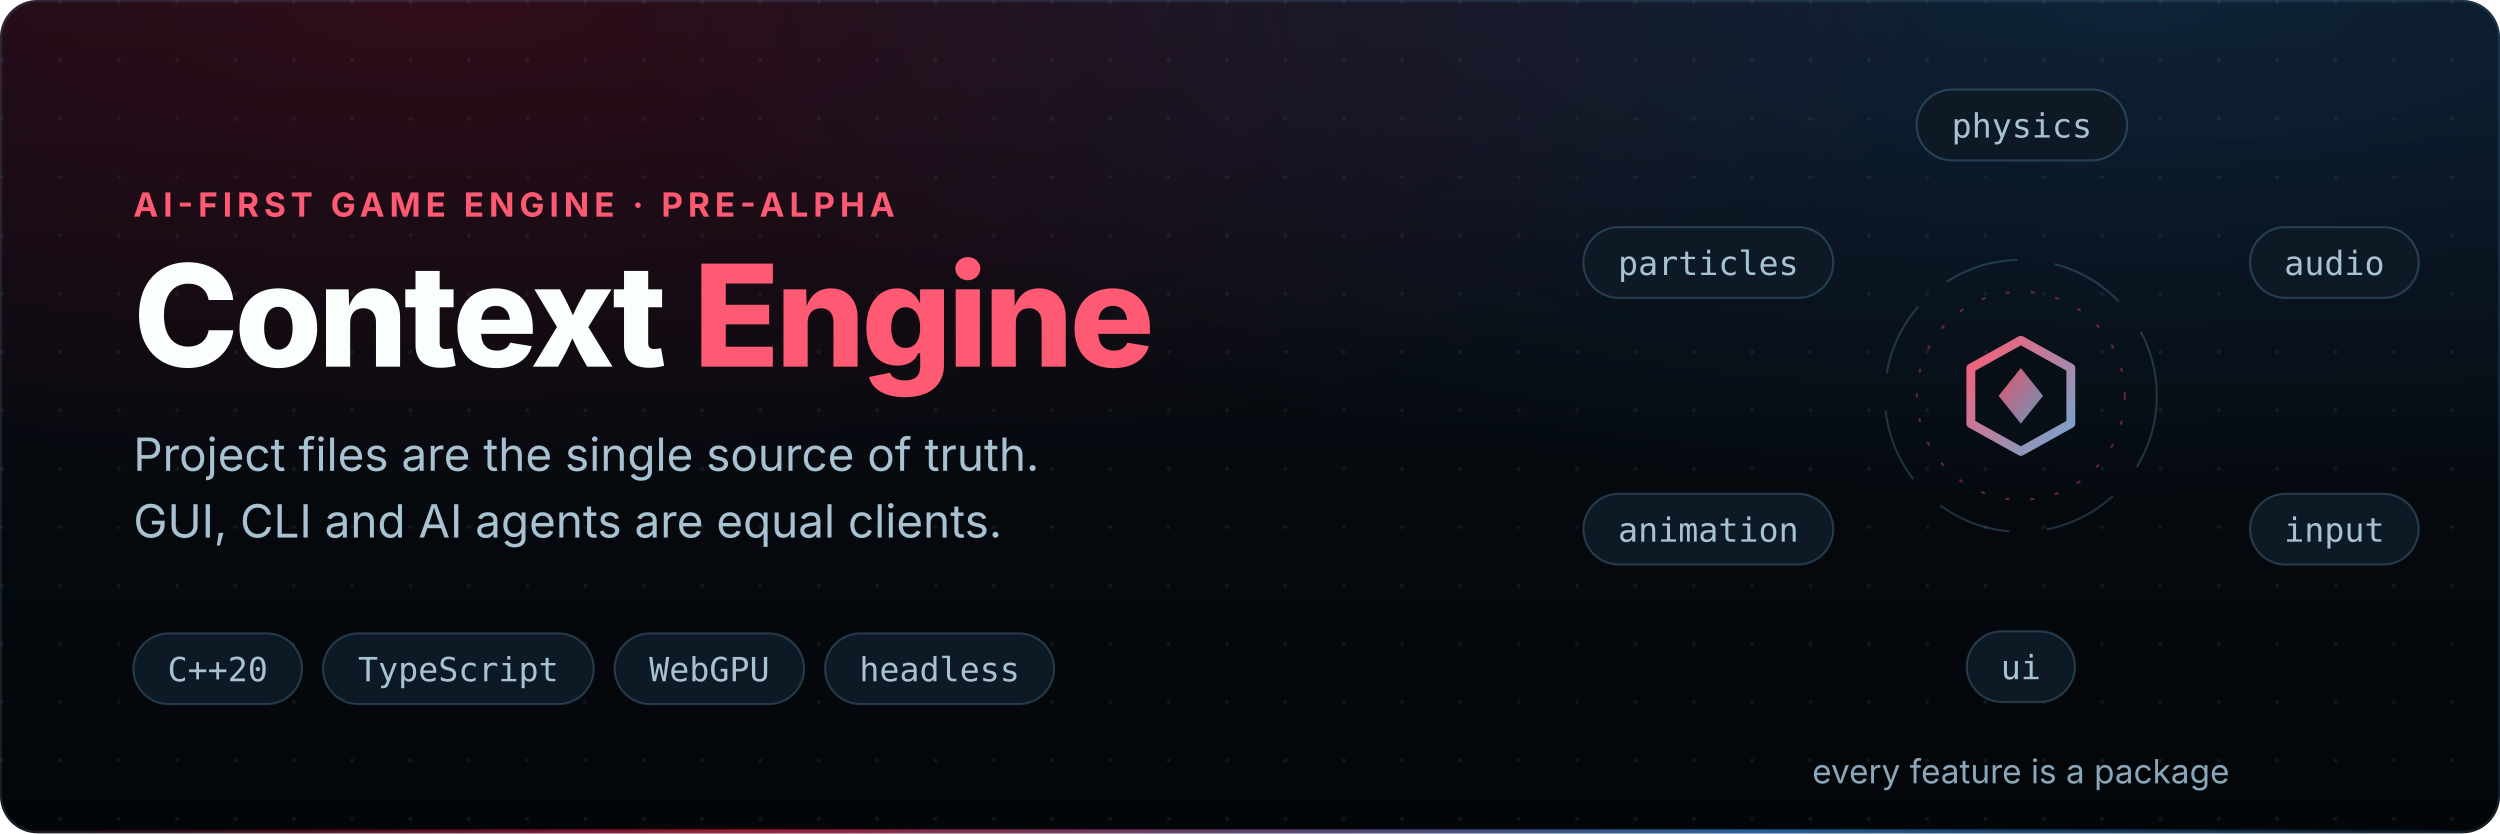
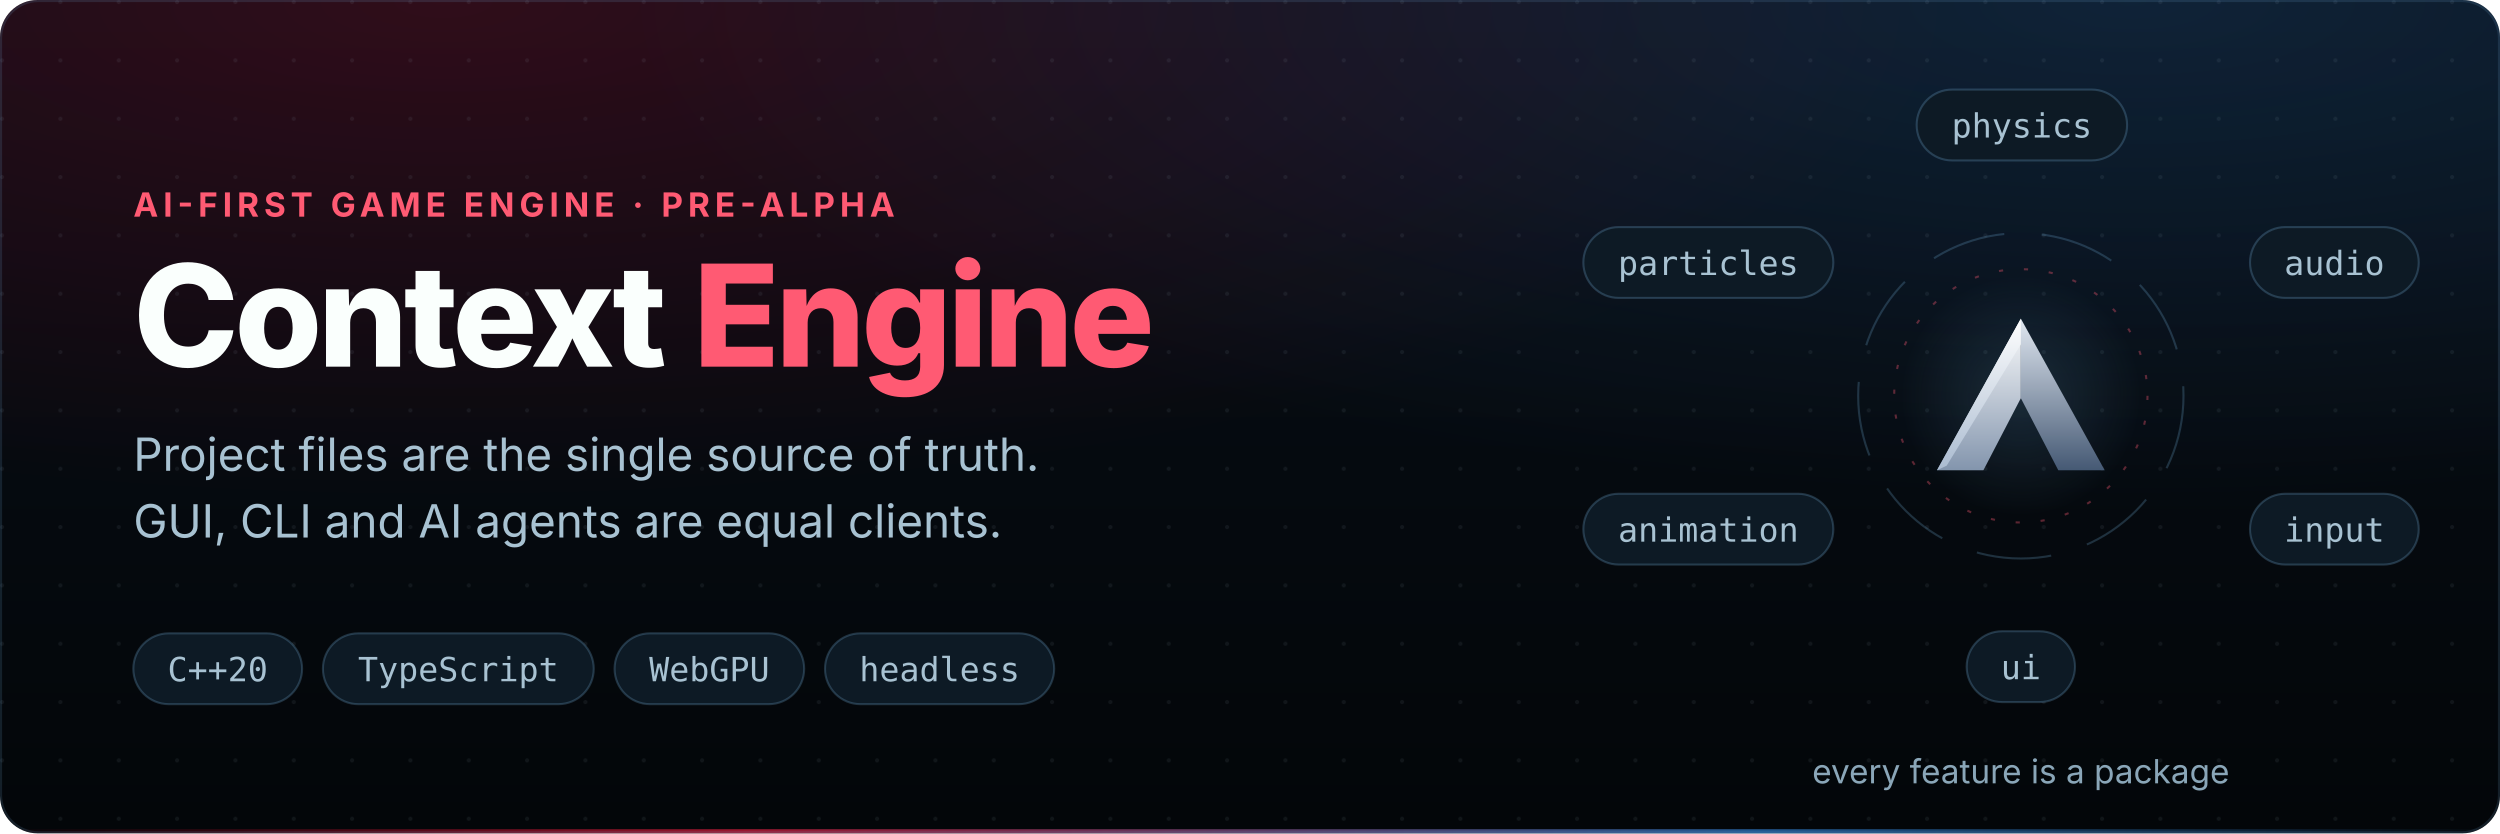
<svg xmlns="http://www.w3.org/2000/svg" width="1200" height="400" viewBox="0 0 1200 400" role="img" aria-label="Context Engine — an AI-first, file-authoritative game engine (pre-alpha). Project files are the single source of truth; GUI, CLI and AI agents are equal clients. Every feature is a package on a microkernel.">
  <defs>
    <linearGradient id="bg" x1="0" y1="0" x2="0" y2="1">
      <stop offset="0" stop-color="#080F17" />
      <stop offset="1" stop-color="#030609" />
    </linearGradient>
    <radialGradient id="hzR" cx="0.18" cy="0" r="0.6">
      <stop offset="0" stop-color="#FF002A" stop-opacity="0.16" />
      <stop offset="1" stop-color="#FF002A" stop-opacity="0" />
    </radialGradient>
    <radialGradient id="hzB" cx="0.85" cy="0" r="0.6">
      <stop offset="0" stop-color="#3B9BFF" stop-opacity="0.14" />
      <stop offset="1" stop-color="#3B9BFF" stop-opacity="0" />
    </radialGradient>
    <pattern id="dots" width="28" height="28" patternUnits="userSpaceOnUse">
      <circle cx="1" cy="1" r="1" fill="#A8C2D2" fill-opacity="0.08" />
    </pattern>
    <linearGradient id="rule" x1="0" y1="0" x2="1" y2="0">
      <stop offset="0" stop-color="#FF002A" stop-opacity="0" />
      <stop offset="0.3" stop-color="#FF2448" stop-opacity="0.6" />
      <stop offset="0.7" stop-color="#3B9BFF" stop-opacity="0.55" />
      <stop offset="1" stop-color="#3B9BFF" stop-opacity="0" />
    </linearGradient>
    <linearGradient id="card" x1="0" y1="0" x2="0" y2="1">
      <stop offset="0" stop-color="#0C1620" />
      <stop offset="1" stop-color="#070D14" />
    </linearGradient>
+     <linearGradient id="logoL" gradientUnits="userSpaceOnUse" x1="512" y1="190" x2="512" y2="785">
+       <stop offset="0" stop-color="#FFFFFF" />
+       <stop offset="1" stop-color="#8395AD" />
+     </linearGradient>
+     <linearGradient id="logoR" gradientUnits="userSpaceOnUse" x1="512" y1="190" x2="512" y2="785">
+       <stop offset="0" stop-color="#E1E8F1" />
+       <stop offset="1" stop-color="#455974" />
+     </linearGradient>
+     <linearGradient id="logoB" gradientUnits="userSpaceOnUse" x1="512" y1="190" x2="512" y2="785">
+       <stop offset="0" stop-color="#FFFFFF" />
+       <stop offset="1" stop-color="#AABBD0" />
+     </linearGradient>
+     <radialGradient id="logoGlow">
+       <stop offset="0" stop-color="#6FA8D0" stop-opacity=".18" />
+       <stop offset="1" stop-color="#6FA8D0" stop-opacity="0" />
+     </radialGradient>
    <linearGradient id="brand" x1="0" y1="0" x2="1" y2="1">
      <stop offset="0" stop-color="#FF5A73" />
      <stop offset="1" stop-color="#6FA8D0" />
    </linearGradient>
    <clipPath id="frame">
      <rect width="1200" height="400" rx="18" />
    </clipPath>
  </defs>
  <style>
    .s { font-family: Inter, 'Segoe UI', system-ui, -apple-system, Helvetica, Arial, sans-serif; } .m { font-family: 'JetBrains Mono', 'Cascadia Code', Consolas, Menlo, monospace; white-space: pre; }
    .pulse { animation: pulse 3.2s ease-in-out infinite; transform-box: fill-box; transform-origin: center; }
    @keyframes pulse { 0%,100% { opacity: .85; transform: scale(1); } 50% { opacity: 1; transform: scale(1.04); } }
    .spin { animation: spin 40s linear infinite; transform-box: fill-box; transform-origin: center; }
    .spin.r { animation-duration: 60s; animation-direction: reverse; }
    @keyframes spin { to { transform: rotate(360deg); } }
    .blink { animation: blink 1.1s steps(1) infinite; } @keyframes blink { 50% { opacity: 0; } }
    
    @media (prefers-reduced-motion: reduce) { * { animation: none !important; } }
  </style>
  <g clip-path="url(#frame)">
    <rect width="1200" height="400" fill="url(#bg)" />
    <rect width="1200" height="400" fill="url(#hzR)" />
    <rect width="1200" height="400" fill="url(#hzB)" />
    <rect width="1200" height="400" fill="url(#dots)" />
    <text x="64" y="104" text-anchor="start" class="s" font-size="16" font-weight="700" letter-spacing="2.4" fill="#FF5A73">AI-FIRST GAME ENGINE · PRE-ALPHA</text>
    <text x="64" y="176" class="s" font-size="68" font-weight="800" letter-spacing="-2" fill="#FAFFFD">Context <tspan fill="#FF5A73">Engine</tspan>
    </text>
    <text x="64" y="226" class="s" font-size="22" fill="#A8C2D2">Project files are the single source of truth.</text>
    <text x="64" y="258" class="s" font-size="22" fill="#A8C2D2">GUI, CLI and AI agents are equal clients.</text>
    <g transform="translate(64 304)">
      <rect width="81" height="34" rx="17" fill="#0D1A25" stroke="rgba(111,168,208,0.45)" stroke-opacity=".6" />
      <text x="40.5" y="23" text-anchor="middle" class="m" font-size="16" fill="#A8C2D2">C++20</text>
    </g>
    <g transform="translate(155 304)">
      <rect width="130" height="34" rx="17" fill="#0D1A25" stroke="rgba(111,168,208,0.45)" stroke-opacity=".6" />
      <text x="65.0" y="23" text-anchor="middle" class="m" font-size="16" fill="#A8C2D2">TypeScript</text>
    </g>
    <g transform="translate(295 304)">
      <rect width="91" height="34" rx="17" fill="#0D1A25" stroke="rgba(111,168,208,0.45)" stroke-opacity=".6" />
      <text x="45.5" y="23" text-anchor="middle" class="m" font-size="16" fill="#A8C2D2">WebGPU</text>
    </g>
    <g transform="translate(396 304)">
      <rect width="110" height="34" rx="17" fill="#0D1A25" stroke="rgba(111,168,208,0.45)" stroke-opacity=".6" />
      <text x="55.0" y="23" text-anchor="middle" class="m" font-size="16" fill="#A8C2D2">headless</text>
    </g>
-     <circle class="spin" cx="970" cy="190" r="49.92" fill="none" stroke="#FF5A73" stroke-opacity=".35" stroke-dasharray="2 10" />
-     <circle class="spin r" cx="970" cy="190" r="65.28" fill="none" stroke="#6FA8D0" stroke-opacity=".25" stroke-dasharray="36 18" />
+     <circle cx="970" cy="190" r="57.6" fill="url(#logoGlow)" />
+     <circle class="spin" cx="970" cy="190" r="60.8" fill="none" stroke="#FF5A73" stroke-opacity=".35" stroke-dasharray="2 10" />
+     <circle class="spin r" cx="970" cy="190" r="78.08" fill="none" stroke="#6FA8D0" stroke-opacity=".25" stroke-dasharray="36 18" />
    <g class="pulse">
-       <polygon points="970.0,163.333 994.0,176.667 994.0,203.333 970.0,216.667 946.0,203.333 946.0,176.667" fill="#080F17" stroke="url(#brand)" stroke-width="4.267" stroke-linejoin="round" />
-       <polygon points="970.0,176.667 980.667,190.0 970.0,203.333 959.333,190.0" fill="url(#brand)" opacity=".9" />
+       <g transform="translate(906.98 129.08) scale(0.1231)">
+         <path d="M512 194 L512 504 L366 785 L185 785 Z" fill="url(#logoL)" />
+         <path d="M512 194 L839 785 L658 785 L512 504 Z" fill="url(#logoR)" />
+         <path d="M512 194 L512 294 L223 767 L185 785 Z" fill="url(#logoB)" />
+       </g>
    </g>
    <g transform="translate(920 43)">
      <rect width="101" height="34" rx="17" fill="#0D1A25" stroke="rgba(111,168,208,0.45)" stroke-opacity=".6" />
      <text x="50.5" y="23" text-anchor="middle" class="m" font-size="16" fill="#A8C2D2">physics</text>
    </g>
    <g transform="translate(1080 109)">
      <rect width="81" height="34" rx="17" fill="#0D1A25" stroke="rgba(111,168,208,0.45)" stroke-opacity=".6" />
      <text x="40.5" y="23" text-anchor="middle" class="m" font-size="16" fill="#A8C2D2">audio</text>
    </g>
    <g transform="translate(1080 237)">
      <rect width="81" height="34" rx="17" fill="#0D1A25" stroke="rgba(111,168,208,0.45)" stroke-opacity=".6" />
      <text x="40.5" y="23" text-anchor="middle" class="m" font-size="16" fill="#A8C2D2">input</text>
    </g>
    <g transform="translate(944 303)">
      <rect width="52" height="34" rx="17" fill="#0D1A25" stroke="rgba(111,168,208,0.45)" stroke-opacity=".6" />
      <text x="26.0" y="23" text-anchor="middle" class="m" font-size="16" fill="#A8C2D2">ui</text>
    </g>
    <g transform="translate(760 237)">
      <rect width="120" height="34" rx="17" fill="#0D1A25" stroke="rgba(111,168,208,0.45)" stroke-opacity=".6" />
      <text x="60.0" y="23" text-anchor="middle" class="m" font-size="16" fill="#A8C2D2">animation</text>
    </g>
    <g transform="translate(760 109)">
      <rect width="120" height="34" rx="17" fill="#0D1A25" stroke="rgba(111,168,208,0.45)" stroke-opacity=".6" />
      <text x="60.0" y="23" text-anchor="middle" class="m" font-size="16" fill="#A8C2D2">particles</text>
    </g>
    <text x="970" y="376" text-anchor="middle" class="s" font-size="16" fill="#8AA6B8">every feature is a package</text>
    <rect x="0" y="398" width="1200" height="2" fill="url(#rule)" />
  </g>
  <rect x=".5" y=".5" width="1199" height="399" rx="18" fill="none" stroke="rgba(111,168,208,0.16)" />
</svg>
